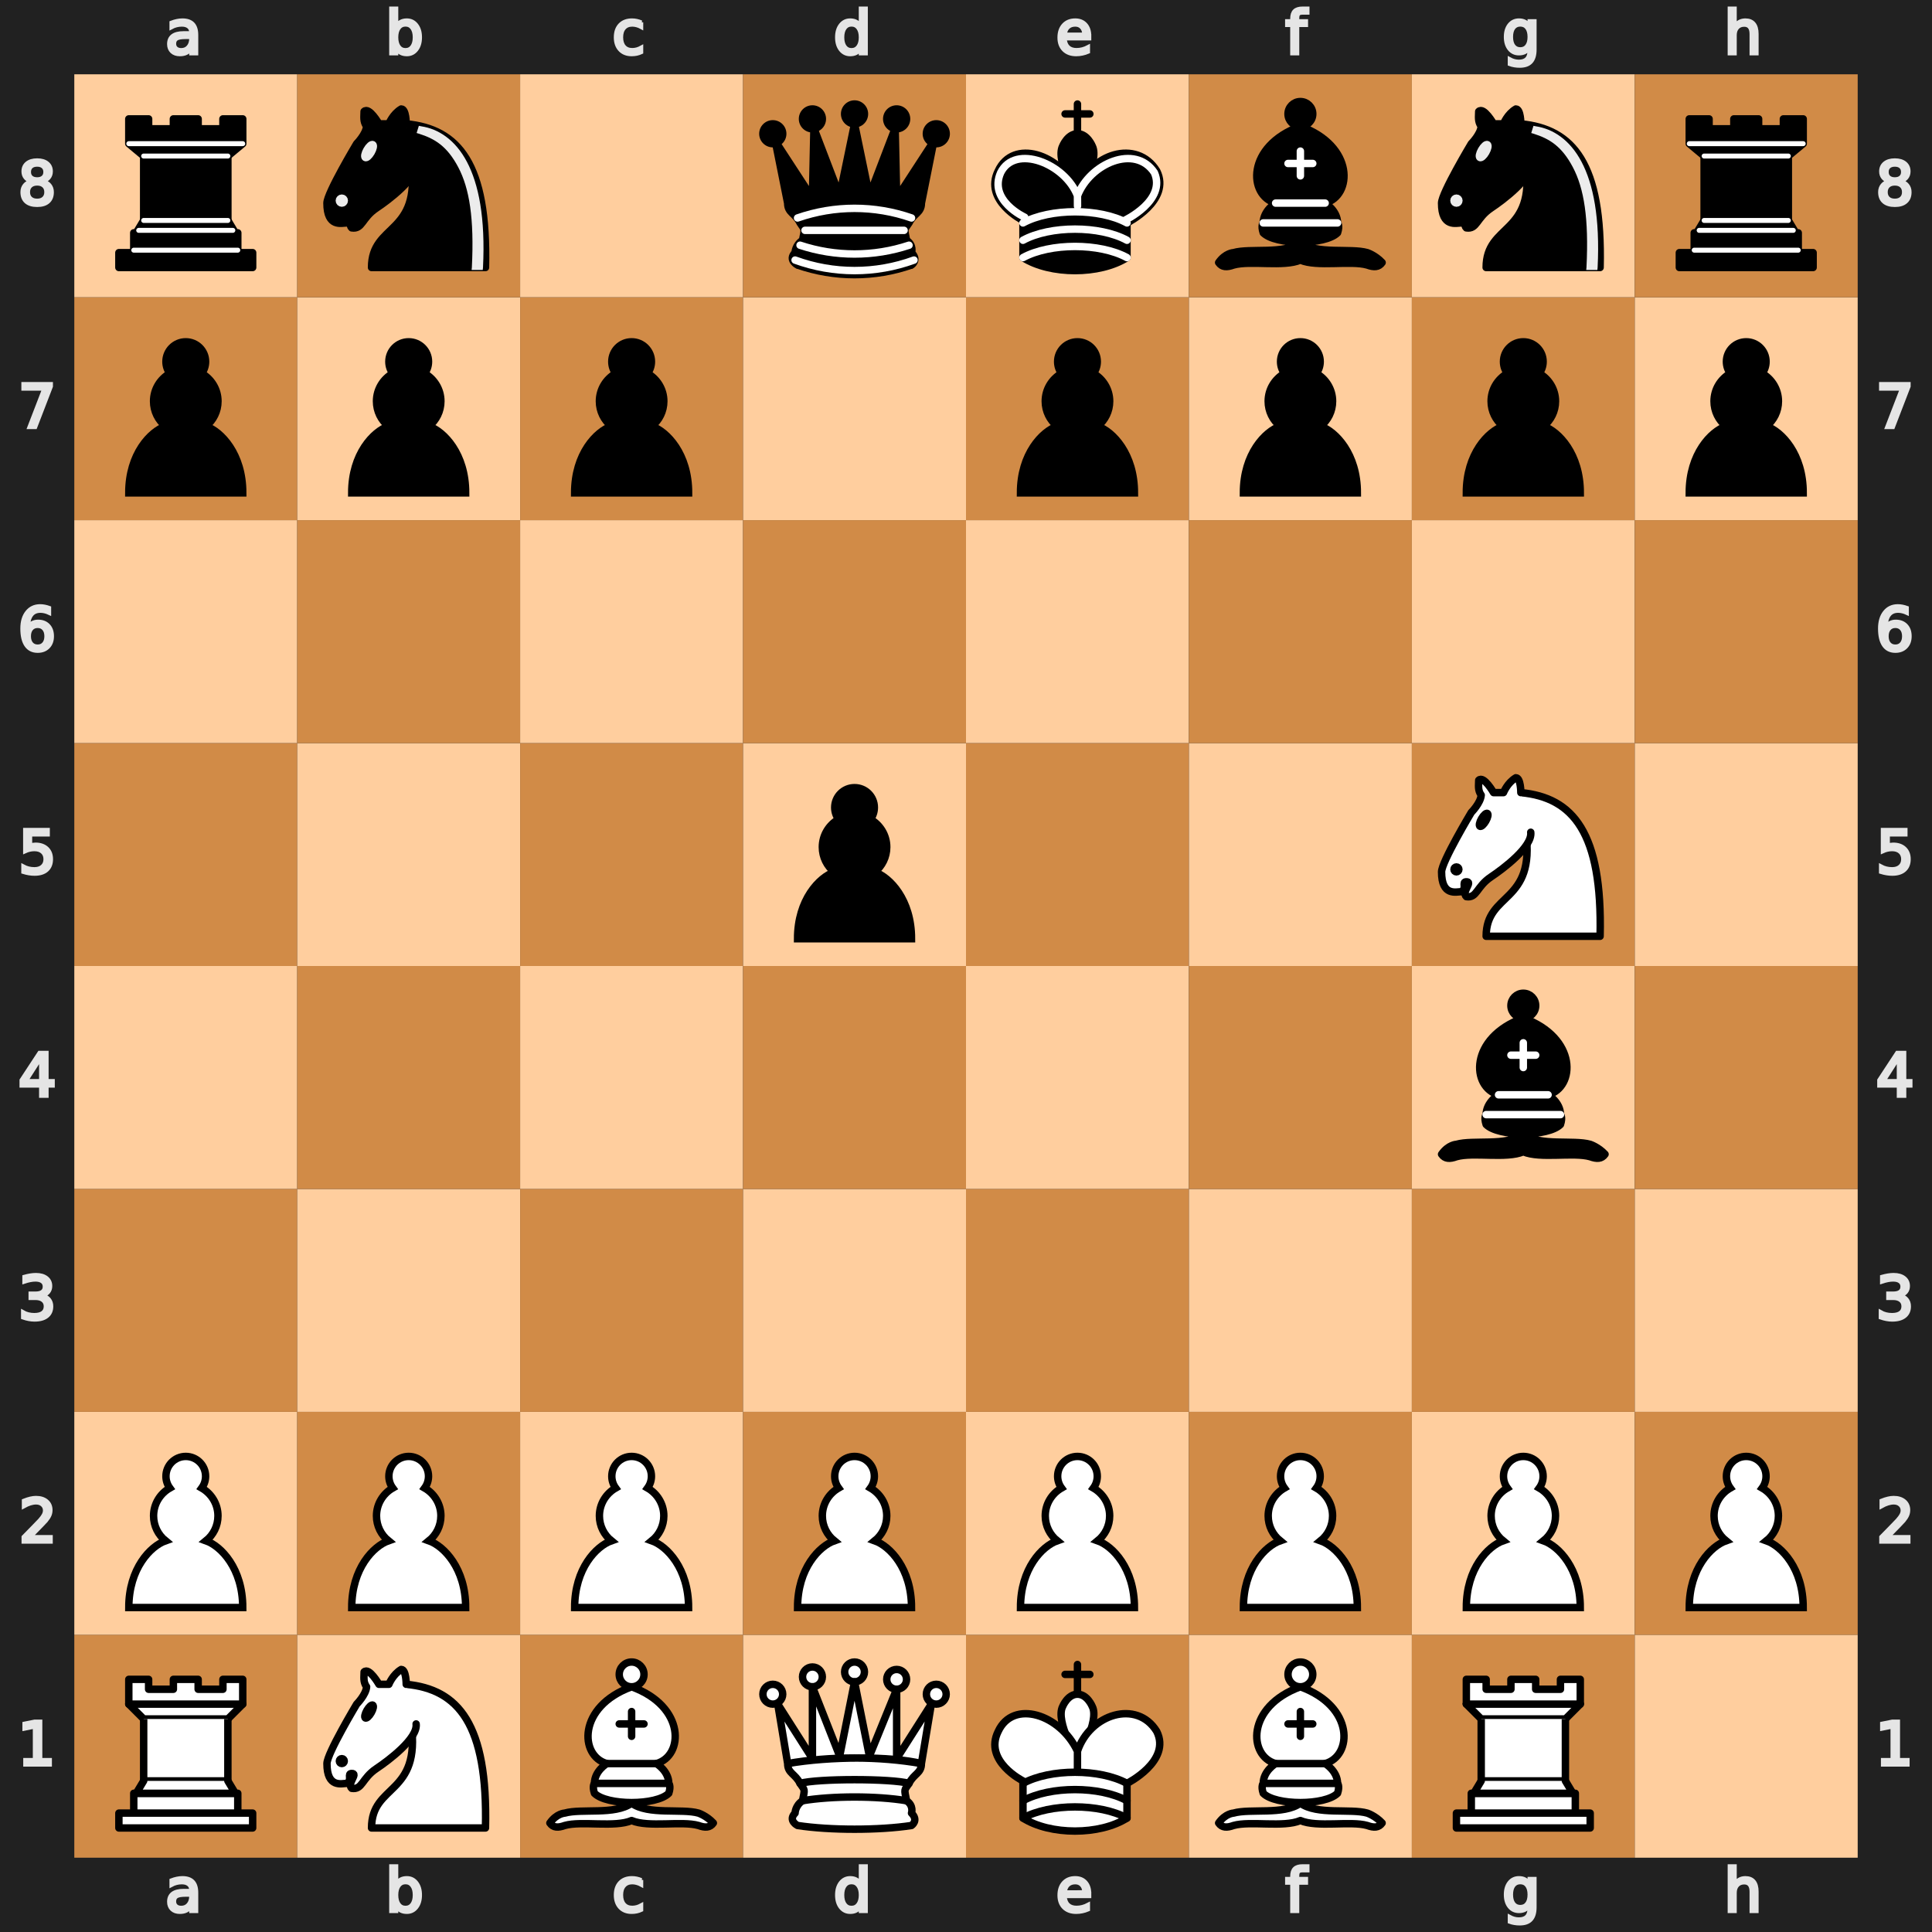
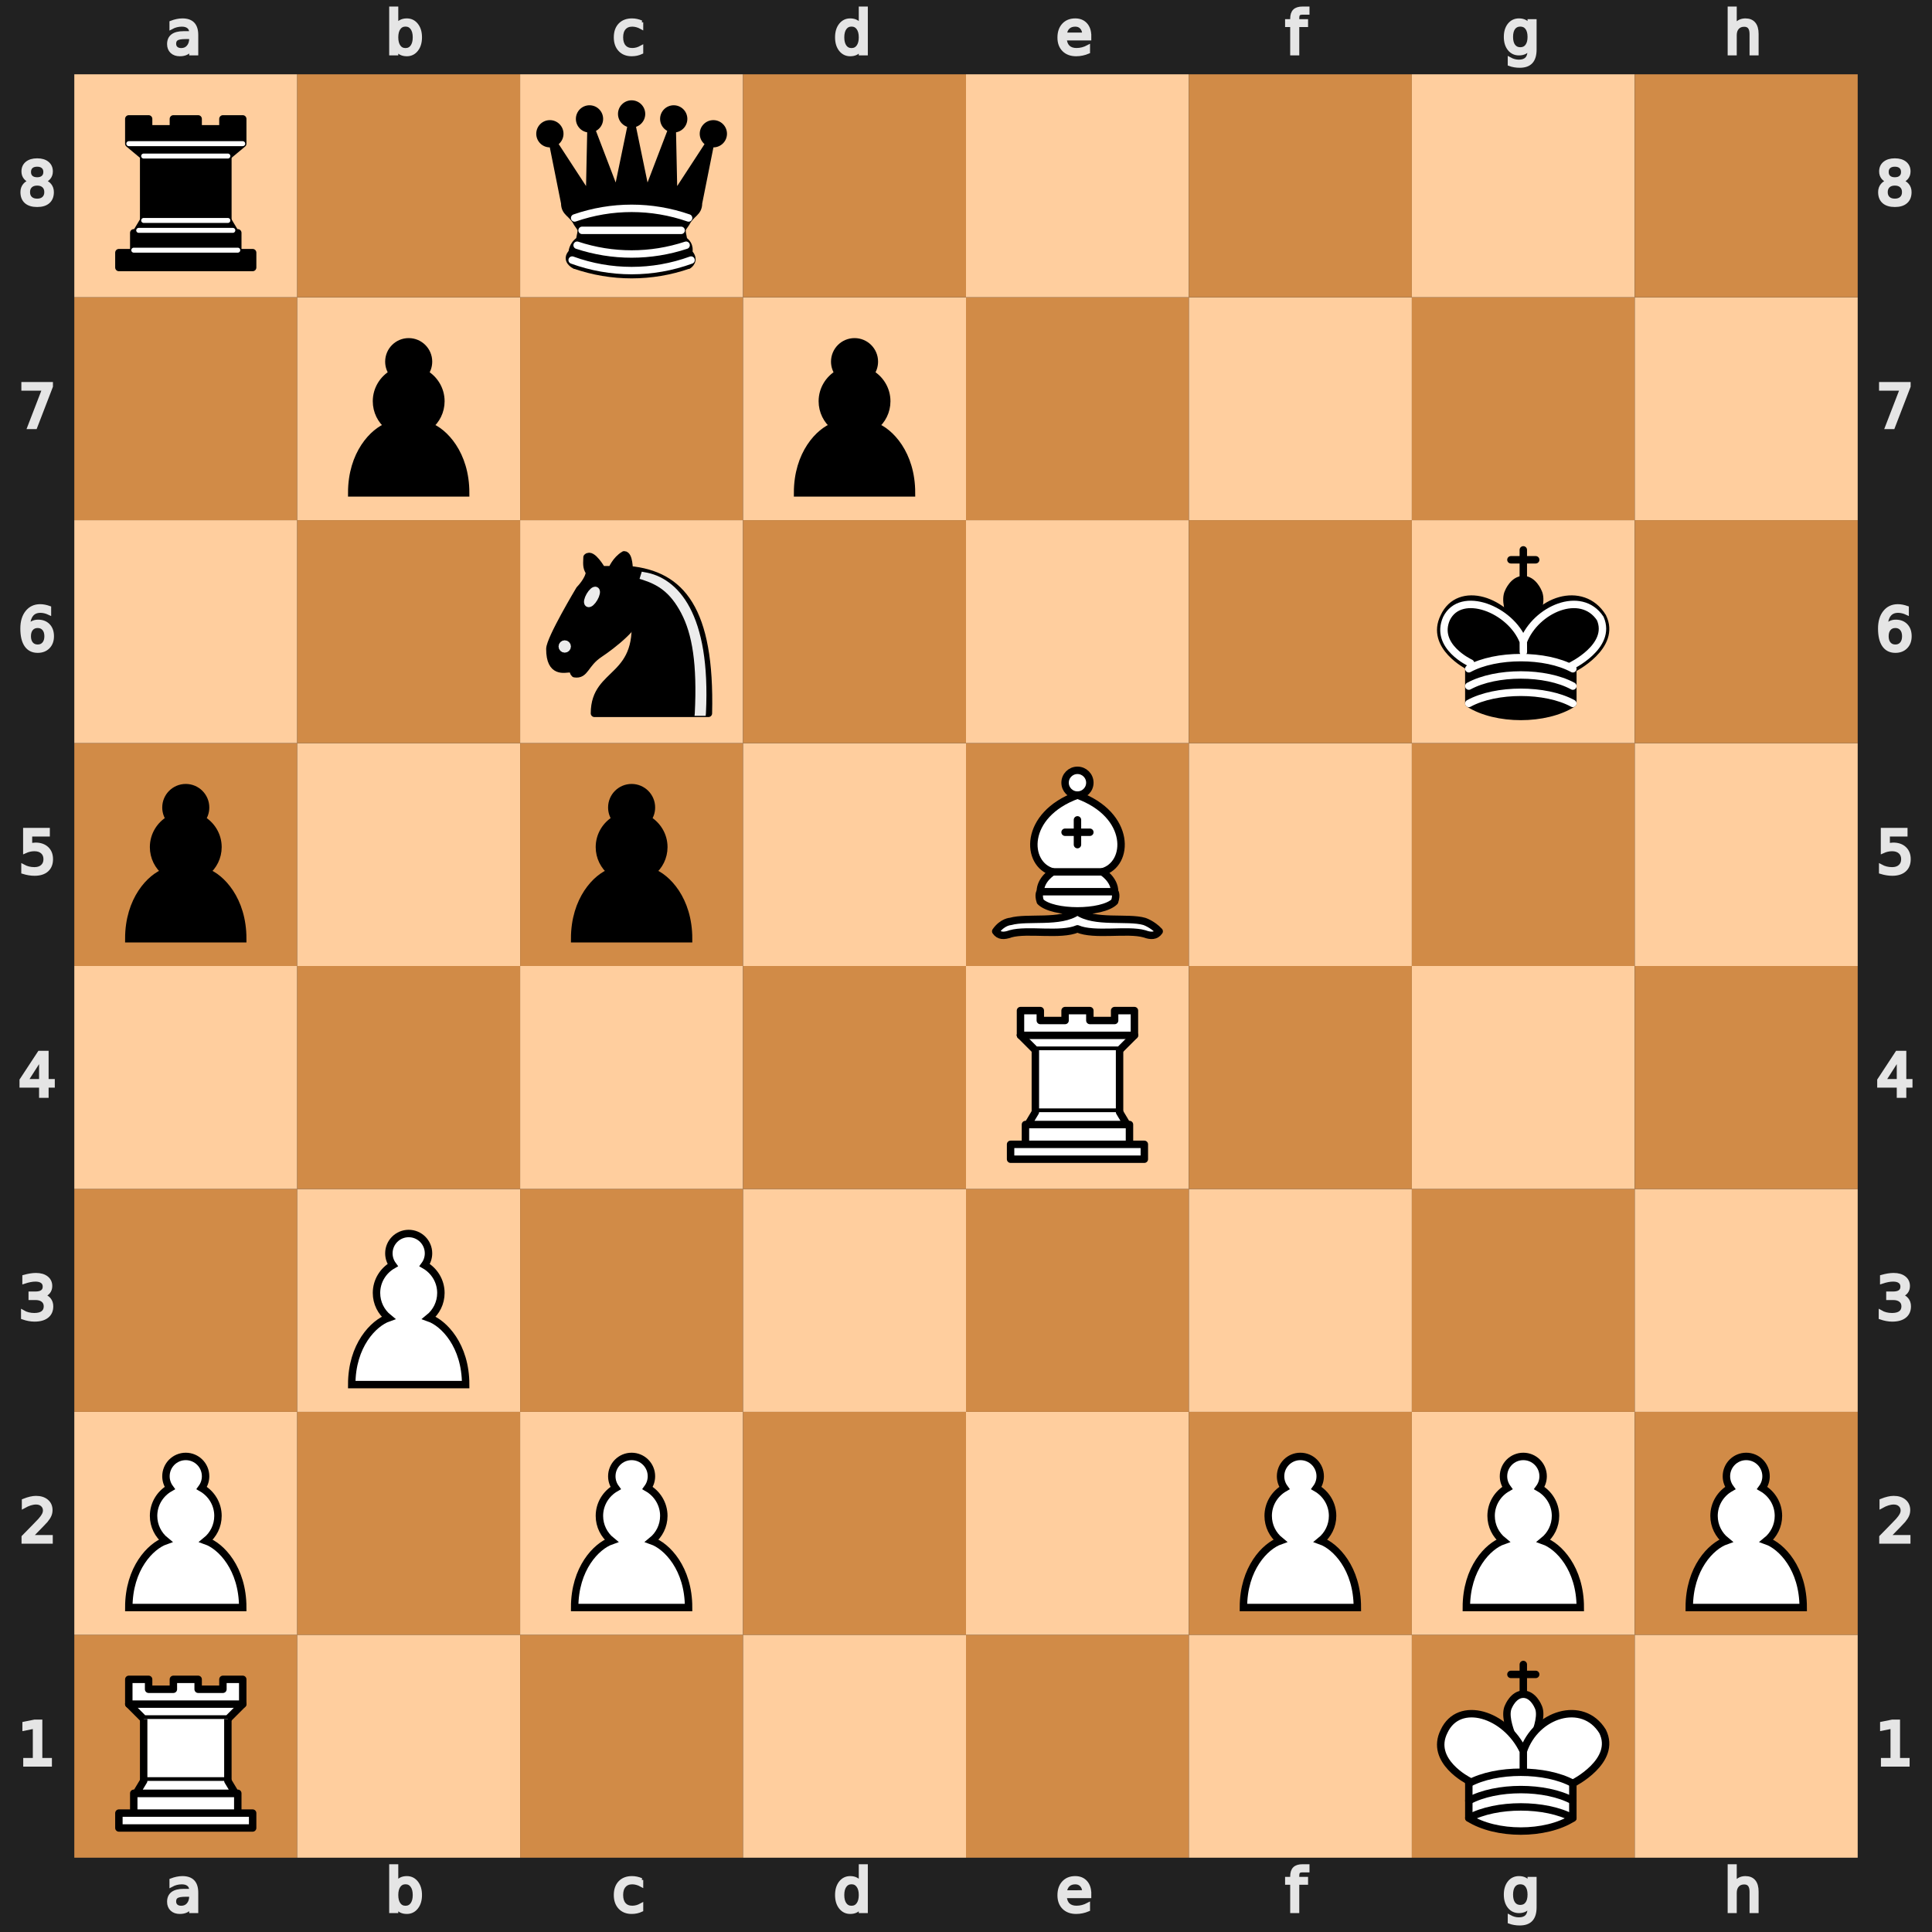
<svg xmlns="http://www.w3.org/2000/svg" xmlns:xlink="http://www.w3.org/1999/xlink" version="1.2" baseProfile="tiny" viewBox="0 0 390 390" width="600" height="600">
  <defs>
    <g id="white-pawn" class="white pawn">
      <path d="M22.5 9c-2.21 0-4 1.79-4 4 0 .89.29 1.71.78 2.38C17.33 16.5 16 18.59 16 21c0 2.03.94 3.84 2.41 5.03-3 1.06-7.41 5.55-7.41 13.47h23c0-7.92-4.41-12.41-7.41-13.47 1.47-1.19 2.41-3 2.41-5.03 0-2.41-1.33-4.5-3.28-5.62.49-.67.78-1.49.78-2.38 0-2.21-1.79-4-4-4z" fill="#fff" stroke="#000" stroke-width="1.5" stroke-linecap="round" />
-     </g>
-     <g id="white-knight" class="white knight" fill="none" fill-rule="evenodd" stroke="#000" stroke-width="1.5" stroke-linecap="round" stroke-linejoin="round">
-       <path d="M 22,10 C 32.5,11 38.5,18 38,39 L 15,39 C 15,30 25,32.5 23,18" style="fill:#ffffff; stroke:#000000;" />
-       <path d="M 24,18 C 24.38,20.91 18.45,25.37 16,27 C 13,29 13.18,31.34 11,31 C 9.958,30.06 12.41,27.96 11,28 C 10,28 11.19,29.23 10,30 C 9,30 5.997,31 6,26 C 6,24 12,14 12,14 C 12,14 13.89,12.1 14,10.5 C 13.27,9.506 13.5,8.5 13.5,7.5 C 14.5,6.5 16.5,10 16.5,10 L 18.5,10 C 18.5,10 19.28,8.008 21,7 C 22,7 22,10 22,10" style="fill:#ffffff; stroke:#000000;" />
-       <path d="M 9.5 25.5 A 0.5 0.5 0 1 1 8.5,25.5 A 0.5 0.5 0 1 1 9.5 25.5 z" style="fill:#000000; stroke:#000000;" />
-       <path d="M 15 15.5 A 0.5 1.5 0 1 1 14,15.5 A 0.5 1.5 0 1 1 15 15.5 z" transform="matrix(0.866,0.5,-0.5,0.866,9.693,-5.173)" style="fill:#000000; stroke:#000000;" />
    </g>
    <g id="white-bishop" class="white bishop" fill="none" fill-rule="evenodd" stroke="#000" stroke-width="1.5" stroke-linecap="round" stroke-linejoin="round">
      <g fill="#fff" stroke-linecap="butt">
        <path d="M9 36c3.39-.97 10.11.43 13.5-2 3.39 2.43 10.11 1.03 13.5 2 0 0 1.65.54 3 2-.68.97-1.65.99-3 .5-3.39-.97-10.11.46-13.5-1-3.39 1.46-10.11.03-13.5 1-1.354.49-2.323.47-3-.5 1.354-1.94 3-2 3-2zM15 32c2.5 2.5 12.5 2.5 15 0 .5-1.5 0-2 0-2 0-2.5-2.5-4-2.5-4 5.5-1.5 6-11.5-5-15.5-11 4-10.5 14-5 15.5 0 0-2.5 1.5-2.5 4 0 0-.5.5 0 2zM25 8a2.5 2.5 0 1 1-5 0 2.5 2.5 0 1 1 5 0z" />
      </g>
      <path d="M17.5 26h10M15 30h15m-7.5-14.5v5M20 18h5" stroke-linejoin="miter" />
    </g>
    <g id="white-rook" class="white rook" fill="#fff" fill-rule="evenodd" stroke="#000" stroke-width="1.5" stroke-linecap="round" stroke-linejoin="round">
      <path d="M9 39h27v-3H9v3zM12 36v-4h21v4H12zM11 14V9h4v2h5V9h5v2h5V9h4v5" stroke-linecap="butt" />
      <path d="M34 14l-3 3H14l-3-3" />
      <path d="M31 17v12.5H14V17" stroke-linecap="butt" stroke-linejoin="miter" />
      <path d="M31 29.5l1.5 2.5h-20l1.5-2.5" />
      <path d="M11 14h23" fill="none" stroke-linejoin="miter" />
    </g>
-     <g id="white-queen" class="white queen" fill="#fff" fill-rule="evenodd" stroke="#000" stroke-width="1.5" stroke-linecap="round" stroke-linejoin="round">
-       <path d="M8 12a2 2 0 1 1-4 0 2 2 0 1 1 4 0zM24.5 7.5a2 2 0 1 1-4 0 2 2 0 1 1 4 0zM41 12a2 2 0 1 1-4 0 2 2 0 1 1 4 0zM16 8.5a2 2 0 1 1-4 0 2 2 0 1 1 4 0zM33 9a2 2 0 1 1-4 0 2 2 0 1 1 4 0z" />
-       <path d="M9 26c8.5-1.5 21-1.5 27 0l2-12-7 11V11l-5.5 13.5-3-15-3 15-5.5-14V25L7 14l2 12zM9 26c0 2 1.5 2 2.5 4 1 1.5 1 1 .5 3.5-1.5 1-1.5 2.5-1.5 2.5-1.5 1.5.5 2.5.5 2.5 6.5 1 16.5 1 23 0 0 0 1.5-1 0-2.5 0 0 .5-1.5-1-2.5-.5-2.5-.5-2 .5-3.5 1-2 2.5-2 2.5-4-8.5-1.5-18.5-1.5-27 0z" stroke-linecap="butt" />
-       <path d="M11.5 30c3.5-1 18.5-1 22 0M12 33.5c6-1 15-1 21 0" fill="none" />
-     </g>
    <g id="white-king" class="white king" fill="none" fill-rule="evenodd" stroke="#000" stroke-width="1.5" stroke-linecap="round" stroke-linejoin="round">
      <path d="M22.5 11.63V6M20 8h5" stroke-linejoin="miter" />
      <path d="M22.5 25s4.5-7.5 3-10.5c0 0-1-2.5-3-2.5s-3 2.5-3 2.5c-1.5 3 3 10.5 3 10.5" fill="#fff" stroke-linecap="butt" stroke-linejoin="miter" />
      <path d="M11.5 37c5.5 3.5 15.5 3.5 21 0v-7s9-4.5 6-10.5c-4-6.5-13.5-3.5-16 4V27v-3.5c-3.5-7.5-13-10.5-16-4-3 6 5 10 5 10V37z" fill="#fff" />
      <path d="M11.5 30c5.5-3 15.5-3 21 0m-21 3.5c5.5-3 15.5-3 21 0m-21 3.5c5.5-3 15.5-3 21 0" />
    </g>
    <g id="black-pawn" class="black pawn">
      <path d="M22.5 9c-2.21 0-4 1.79-4 4 0 .89.29 1.71.78 2.38C17.33 16.5 16 18.59 16 21c0 2.03.94 3.84 2.41 5.03-3 1.06-7.41 5.55-7.41 13.47h23c0-7.92-4.41-12.41-7.41-13.47 1.47-1.19 2.41-3 2.41-5.03 0-2.41-1.33-4.5-3.28-5.62.49-.67.78-1.49.78-2.38 0-2.21-1.79-4-4-4z" fill="#000" stroke="#000" stroke-width="1.5" stroke-linecap="round" />
    </g>
    <g id="black-knight" class="black knight" fill="none" fill-rule="evenodd" stroke="#000" stroke-width="1.5" stroke-linecap="round" stroke-linejoin="round">
      <path d="M 22,10 C 32.5,11 38.5,18 38,39 L 15,39 C 15,30 25,32.5 23,18" style="fill:#000000; stroke:#000000;" />
      <path d="M 24,18 C 24.38,20.91 18.45,25.37 16,27 C 13,29 13.18,31.34 11,31 C 9.958,30.06 12.41,27.96 11,28 C 10,28 11.19,29.23 10,30 C 9,30 5.997,31 6,26 C 6,24 12,14 12,14 C 12,14 13.89,12.1 14,10.5 C 13.27,9.506 13.5,8.5 13.5,7.5 C 14.5,6.5 16.5,10 16.5,10 L 18.5,10 C 18.5,10 19.28,8.008 21,7 C 22,7 22,10 22,10" style="fill:#000000; stroke:#000000;" />
      <path d="M 9.5 25.5 A 0.5 0.5 0 1 1 8.5,25.5 A 0.5 0.5 0 1 1 9.5 25.5 z" style="fill:#ececec; stroke:#ececec;" />
      <path d="M 15 15.5 A 0.5 1.5 0 1 1 14,15.5 A 0.5 1.5 0 1 1 15 15.5 z" transform="matrix(0.866,0.5,-0.5,0.866,9.693,-5.173)" style="fill:#ececec; stroke:#ececec;" />
      <path d="M 24.55,10.4 L 24.1,11.85 L 24.6,12 C 27.75,13 30.25,14.49 32.5,18.75 C 34.75,23.01 35.75,29.06 35.25,39 L 35.2,39.5 L 37.45,39.5 L 37.5,39 C 38,28.94 36.62,22.15 34.25,17.66 C 31.88,13.17 28.46,11.02 25.06,10.5 L 24.55,10.4 z " style="fill:#ececec; stroke:none;" />
-     </g>
-     <g id="black-bishop" class="black bishop" fill="none" fill-rule="evenodd" stroke="#000" stroke-width="1.5" stroke-linecap="round" stroke-linejoin="round">
-       <path d="M9 36c3.39-.97 10.11.43 13.5-2 3.39 2.43 10.11 1.03 13.5 2 0 0 1.65.54 3 2-.68.97-1.65.99-3 .5-3.39-.97-10.11.46-13.5-1-3.39 1.46-10.11.03-13.5 1-1.354.49-2.323.47-3-.5 1.354-1.94 3-2 3-2zm6-4c2.5 2.5 12.5 2.5 15 0 .5-1.5 0-2 0-2 0-2.5-2.5-4-2.5-4 5.5-1.5 6-11.5-5-15.5-11 4-10.5 14-5 15.5 0 0-2.5 1.5-2.5 4 0 0-.5.5 0 2zM25 8a2.5 2.5 0 1 1-5 0 2.5 2.5 0 1 1 5 0z" fill="#000" stroke-linecap="butt" />
-       <path d="M17.5 26h10M15 30h15m-7.5-14.5v5M20 18h5" stroke="#fff" stroke-linejoin="miter" />
    </g>
    <g id="black-rook" class="black rook" fill="#000" fill-rule="evenodd" stroke="#000" stroke-width="1.5" stroke-linecap="round" stroke-linejoin="round">
      <path d="M9 39h27v-3H9v3zM12.5 32l1.5-2.5h17l1.5 2.5h-20zM12 36v-4h21v4H12z" stroke-linecap="butt" />
      <path d="M14 29.5v-13h17v13H14z" stroke-linecap="butt" stroke-linejoin="miter" />
      <path d="M14 16.5L11 14h23l-3 2.5H14zM11 14V9h4v2h5V9h5v2h5V9h4v5H11z" stroke-linecap="butt" />
      <path d="M12 35.5h21M13 31.5h19M14 29.5h17M14 16.5h17M11 14h23" fill="none" stroke="#fff" stroke-width="1" stroke-linejoin="miter" />
    </g>
    <g id="black-queen" class="black queen" fill="#000" fill-rule="evenodd" stroke="#000" stroke-width="1.5" stroke-linecap="round" stroke-linejoin="round">
      <g fill="#000" stroke="none">
        <circle cx="6" cy="12" r="2.75" />
        <circle cx="14" cy="9" r="2.75" />
        <circle cx="22.5" cy="8" r="2.75" />
        <circle cx="31" cy="9" r="2.75" />
        <circle cx="39" cy="12" r="2.75" />
      </g>
      <path d="M9 26c8.5-1.5 21-1.5 27 0l2.5-12.5L31 25l-.3-14.1-5.2 13.6-3-14.5-3 14.5-5.2-13.6L14 25 6.5 13.5 9 26zM9 26c0 2 1.5 2 2.5 4 1 1.5 1 1 .5 3.5-1.5 1-1.5 2.5-1.5 2.5-1.5 1.5.5 2.5.5 2.5 6.5 1 16.5 1 23 0 0 0 1.5-1 0-2.5 0 0 .5-1.5-1-2.5-.5-2.5-.5-2 .5-3.5 1-2 2.5-2 2.5-4-8.5-1.5-18.5-1.5-27 0z" stroke-linecap="butt" />
      <path d="M11 38.5a35 35 1 0 0 23 0" fill="none" stroke-linecap="butt" />
      <path d="M11 29a35 35 1 0 1 23 0M12.5 31.5h20M11.5 34.5a35 35 1 0 0 22 0M10.5 37.5a35 35 1 0 0 24 0" fill="none" stroke="#fff" />
    </g>
    <g id="black-king" class="black king" fill="none" fill-rule="evenodd" stroke="#000" stroke-width="1.5" stroke-linecap="round" stroke-linejoin="round">
      <path d="M22.5 11.63V6" stroke-linejoin="miter" />
      <path d="M22.5 25s4.5-7.5 3-10.5c0 0-1-2.5-3-2.5s-3 2.5-3 2.5c-1.5 3 3 10.5 3 10.5" fill="#000" stroke-linecap="butt" stroke-linejoin="miter" />
      <path d="M11.5 37c5.5 3.5 15.5 3.5 21 0v-7s9-4.5 6-10.5c-4-6.5-13.5-3.5-16 4V27v-3.5c-3.5-7.5-13-10.5-16-4-3 6 5 10 5 10V37z" fill="#000" />
      <path d="M20 8h5" stroke-linejoin="miter" />
      <path d="M32 29.5s8.5-4 6.03-9.65C34.15 14 25 18 22.5 24.5l.01 2.1-.01-2.1C20 18 9.906 14 6.997 19.85c-2.497 5.65 4.853 9 4.853 9M11.5 30c5.5-3 15.5-3 21 0m-21 3.5c5.5-3 15.5-3 21 0m-21 3.5c5.5-3 15.5-3 21 0" stroke="#fff" />
    </g>
  </defs>
  <rect x="0" y="0" width="390" height="390" fill="#212121" />
  <g transform="translate(20, 0) scale(0.75, 0.75)" fill="#e5e5e5" stroke="#e5e5e5">
    <path d="M23.328 10.016q-1.742 0-2.414.398-.672.398-.672 1.36 0 .765.5 1.218.508.445 1.375.445 1.196 0 1.914-.843.727-.852.727-2.258v-.32zm2.867-.594v4.992h-1.437v-1.328q-.492.797-1.227 1.18-.734.375-1.797.375-1.343 0-2.14-.75-.79-.758-.79-2.024 0-1.476.985-2.226.992-.75 2.953-.75h2.016V8.75q0-.992-.656-1.531-.649-.547-1.829-.547-.75 0-1.46.18-.711.18-1.368.539V6.062q.79-.304 1.532-.453.742-.156 1.445-.156 1.898 0 2.836.984.937.985.937 2.985z" />
  </g>
  <g transform="translate(20, 375) scale(0.75, 0.75)" fill="#e5e5e5" stroke="#e5e5e5">
    <path d="M23.328 10.016q-1.742 0-2.414.398-.672.398-.672 1.36 0 .765.5 1.218.508.445 1.375.445 1.196 0 1.914-.843.727-.852.727-2.258v-.32zm2.867-.594v4.992h-1.437v-1.328q-.492.797-1.227 1.18-.734.375-1.797.375-1.343 0-2.14-.75-.79-.758-.79-2.024 0-1.476.985-2.226.992-.75 2.953-.75h2.016V8.75q0-.992-.656-1.531-.649-.547-1.829-.547-.75 0-1.46.18-.711.18-1.368.539V6.062q.79-.304 1.532-.453.742-.156 1.445-.156 1.898 0 2.836.984.937.985.937 2.985z" />
  </g>
  <g transform="translate(65, 0) scale(0.75, 0.75)" fill="#e5e5e5" stroke="#e5e5e5">
    <path d="M24.922 10.047q0-1.586-.656-2.485-.649-.906-1.79-.906-1.14 0-1.796.906-.649.899-.649 2.485 0 1.586.649 2.492.656.898 1.797.898 1.14 0 1.789-.898.656-.906.656-2.492zm-4.89-3.055q.452-.781 1.14-1.156.695-.383 1.656-.383 1.594 0 2.586 1.266 1 1.265 1 3.328 0 2.062-1 3.328-.992 1.266-2.586 1.266-.96 0-1.656-.375-.688-.383-1.14-1.164v1.312h-1.446V2.258h1.445z" />
  </g>
  <g transform="translate(65, 375) scale(0.75, 0.75)" fill="#e5e5e5" stroke="#e5e5e5">
    <path d="M24.922 10.047q0-1.586-.656-2.485-.649-.906-1.79-.906-1.14 0-1.796.906-.649.899-.649 2.485 0 1.586.649 2.492.656.898 1.797.898 1.14 0 1.789-.898.656-.906.656-2.492zm-4.89-3.055q.452-.781 1.14-1.156.695-.383 1.656-.383 1.594 0 2.586 1.266 1 1.265 1 3.328 0 2.062-1 3.328-.992 1.266-2.586 1.266-.96 0-1.656-.375-.688-.383-1.14-1.164v1.312h-1.446V2.258h1.445z" />
  </g>
  <g transform="translate(110, 0) scale(0.75, 0.75)" fill="#e5e5e5" stroke="#e5e5e5">
    <path d="M25.96 6v1.344q-.608-.336-1.226-.5-.609-.172-1.234-.172-1.398 0-2.172.89-.773.883-.773 2.485 0 1.601.773 2.492.774.883 2.172.883.625 0 1.234-.164.618-.172 1.227-.508v1.328q-.602.281-1.25.422-.64.14-1.367.14-1.977 0-3.14-1.242-1.165-1.242-1.165-3.351 0-2.14 1.172-3.367 1.18-1.227 3.227-1.227.664 0 1.296.14.633.134 1.227.407z" />
  </g>
  <g transform="translate(110, 375) scale(0.75, 0.75)" fill="#e5e5e5" stroke="#e5e5e5">
    <path d="M25.96 6v1.344q-.608-.336-1.226-.5-.609-.172-1.234-.172-1.398 0-2.172.89-.773.883-.773 2.485 0 1.601.773 2.492.774.883 2.172.883.625 0 1.234-.164.618-.172 1.227-.508v1.328q-.602.281-1.25.422-.64.14-1.367.14-1.977 0-3.14-1.242-1.165-1.242-1.165-3.351 0-2.14 1.172-3.367 1.18-1.227 3.227-1.227.664 0 1.296.14.633.134 1.227.407z" />
  </g>
  <g transform="translate(155, 0) scale(0.75, 0.75)" fill="#e5e5e5" stroke="#e5e5e5">
    <path d="M24.973 6.992V2.258h1.437v12.156h-1.437v-1.312q-.453.78-1.149 1.164-.687.375-1.656.375-1.586 0-2.586-1.266-.992-1.266-.992-3.328 0-2.063.992-3.328 1-1.266 2.586-1.266.969 0 1.656.383.696.375 1.149 1.156zm-4.899 3.055q0 1.586.649 2.492.656.898 1.797.898 1.14 0 1.796-.898.657-.906.657-2.492 0-1.586-.657-2.485-.656-.906-1.796-.906-1.141 0-1.797.906-.649.899-.649 2.485z" />
  </g>
  <g transform="translate(155, 375) scale(0.75, 0.75)" fill="#e5e5e5" stroke="#e5e5e5">
    <path d="M24.973 6.992V2.258h1.437v12.156h-1.437v-1.312q-.453.78-1.149 1.164-.687.375-1.656.375-1.586 0-2.586-1.266-.992-1.266-.992-3.328 0-2.063.992-3.328 1-1.266 2.586-1.266.969 0 1.656.383.696.375 1.149 1.156zm-4.899 3.055q0 1.586.649 2.492.656.898 1.797.898 1.14 0 1.796-.898.657-.906.657-2.492 0-1.586-.657-2.485-.656-.906-1.796-.906-1.141 0-1.797.906-.649.899-.649 2.485z" />
  </g>
  <g transform="translate(200, 0) scale(0.75, 0.75)" fill="#e5e5e5" stroke="#e5e5e5">
    <path d="M26.555 9.68v.703h-6.61q.094 1.484.89 2.265.806.774 2.235.774.828 0 1.602-.203.781-.203 1.547-.61v1.36q-.774.328-1.586.5-.813.172-1.649.172-2.093 0-3.32-1.22-1.219-1.218-1.219-3.296 0-2.148 1.157-3.406 1.164-1.266 3.132-1.266 1.766 0 2.79 1.14 1.03 1.134 1.03 3.087zm-1.438-.422q-.015-1.18-.664-1.883-.64-.703-1.703-.703-1.203 0-1.93.68-.718.68-.828 1.914z" />
  </g>
  <g transform="translate(200, 375) scale(0.75, 0.75)" fill="#e5e5e5" stroke="#e5e5e5">
    <path d="M26.555 9.68v.703h-6.61q.094 1.484.89 2.265.806.774 2.235.774.828 0 1.602-.203.781-.203 1.547-.61v1.36q-.774.328-1.586.5-.813.172-1.649.172-2.093 0-3.32-1.22-1.219-1.218-1.219-3.296 0-2.148 1.157-3.406 1.164-1.266 3.132-1.266 1.766 0 2.79 1.14 1.03 1.134 1.03 3.087zm-1.438-.422q-.015-1.18-.664-1.883-.64-.703-1.703-.703-1.203 0-1.93.68-.718.68-.828 1.914z" />
  </g>
  <g transform="translate(245, 0) scale(0.75, 0.75)" fill="#e5e5e5" stroke="#e5e5e5">
    <path d="M25.285 2.258v1.195H23.91q-.773 0-1.078.313-.297.312-.297 1.125v.773h2.367v1.117h-2.367v7.633H21.09V6.781h-1.375V5.664h1.375v-.61q0-1.46.68-2.124.68-.672 2.156-.672z" />
  </g>
  <g transform="translate(245, 375) scale(0.75, 0.75)" fill="#e5e5e5" stroke="#e5e5e5">
    <path d="M25.285 2.258v1.195H23.91q-.773 0-1.078.313-.297.312-.297 1.125v.773h2.367v1.117h-2.367v7.633H21.09V6.781h-1.375V5.664h1.375v-.61q0-1.46.68-2.124.68-.672 2.156-.672z" />
  </g>
  <g transform="translate(290, 0) scale(0.75, 0.75)" fill="#e5e5e5" stroke="#e5e5e5">
    <path d="M24.973 9.937q0-1.562-.649-2.421-.64-.86-1.804-.86-1.157 0-1.805.86-.64.859-.64 2.421 0 1.555.64 2.415.648.859 1.805.859 1.164 0 1.804-.86.649-.859.649-2.414zm1.437 3.391q0 2.234-.992 3.32-.992 1.094-3.04 1.094-.757 0-1.429-.117-.672-.11-1.304-.344v-1.398q.632.344 1.25.508.617.164 1.257.164 1.414 0 2.118-.743.703-.734.703-2.226v-.711q-.446.773-1.141 1.156-.695.383-1.664.383-1.61 0-2.594-1.227-.984-1.226-.984-3.25 0-2.03.984-3.257.985-1.227 2.594-1.227.969 0 1.664.383t1.14 1.156V5.664h1.438z" />
  </g>
  <g transform="translate(290, 375) scale(0.75, 0.75)" fill="#e5e5e5" stroke="#e5e5e5">
    <path d="M24.973 9.937q0-1.562-.649-2.421-.64-.86-1.804-.86-1.157 0-1.805.86-.64.859-.64 2.421 0 1.555.64 2.415.648.859 1.805.859 1.164 0 1.804-.86.649-.859.649-2.414zm1.437 3.391q0 2.234-.992 3.32-.992 1.094-3.04 1.094-.757 0-1.429-.117-.672-.11-1.304-.344v-1.398q.632.344 1.25.508.617.164 1.257.164 1.414 0 2.118-.743.703-.734.703-2.226v-.711q-.446.773-1.141 1.156-.695.383-1.664.383-1.61 0-2.594-1.227-.984-1.226-.984-3.25 0-2.03.984-3.257.985-1.227 2.594-1.227.969 0 1.664.383t1.14 1.156V5.664h1.438z" />
  </g>
  <g transform="translate(335, 0) scale(0.75, 0.75)" fill="#e5e5e5" stroke="#e5e5e5">
    <path d="M26.164 9.133v5.281h-1.437V9.18q0-1.243-.485-1.86-.484-.617-1.453-.617-1.164 0-1.836.742-.672.742-.672 2.024v4.945h-1.445V2.258h1.445v4.765q.516-.789 1.211-1.18.703-.39 1.617-.39 1.508 0 2.282.938.773.93.773 2.742z" />
  </g>
  <g transform="translate(335, 375) scale(0.75, 0.75)" fill="#e5e5e5" stroke="#e5e5e5">
    <path d="M26.164 9.133v5.281h-1.437V9.18q0-1.243-.485-1.86-.484-.617-1.453-.617-1.164 0-1.836.742-.672.742-.672 2.024v4.945h-1.445V2.258h1.445v4.765q.516-.789 1.211-1.18.703-.39 1.617-.39 1.508 0 2.282.938.773.93.773 2.742z" />
  </g>
  <g transform="translate(0, 335) scale(0.75, 0.75)" fill="#e5e5e5" stroke="#e5e5e5">
    <path d="M6.754 26.996h2.578v-8.898l-2.805.562v-1.437l2.79-.563h1.578v10.336h2.578v1.328h-6.72z" />
  </g>
  <g transform="translate(375, 335) scale(0.75, 0.75)" fill="#e5e5e5" stroke="#e5e5e5">
    <path d="M6.754 26.996h2.578v-8.898l-2.805.562v-1.437l2.79-.563h1.578v10.336h2.578v1.328h-6.72z" />
  </g>
  <g transform="translate(0, 290) scale(0.75, 0.75)" fill="#e5e5e5" stroke="#e5e5e5">
    <path d="M8.195 26.996h5.508v1.328H6.297v-1.328q.898-.93 2.445-2.492 1.555-1.57 1.953-2.024.758-.851 1.055-1.437.305-.594.305-1.164 0-.93-.657-1.516-.648-.586-1.695-.586-.742 0-1.57.258-.82.258-1.758.781v-1.593q.953-.383 1.781-.578.828-.196 1.516-.196 1.812 0 2.89.906 1.079.907 1.079 2.422 0 .72-.274 1.368-.265.64-.976 1.515-.196.227-1.243 1.313-1.046 1.078-2.953 3.023z" />
  </g>
  <g transform="translate(375, 290) scale(0.75, 0.75)" fill="#e5e5e5" stroke="#e5e5e5">
    <path d="M8.195 26.996h5.508v1.328H6.297v-1.328q.898-.93 2.445-2.492 1.555-1.57 1.953-2.024.758-.851 1.055-1.437.305-.594.305-1.164 0-.93-.657-1.516-.648-.586-1.695-.586-.742 0-1.57.258-.82.258-1.758.781v-1.593q.953-.383 1.781-.578.828-.196 1.516-.196 1.812 0 2.89.906 1.079.907 1.079 2.422 0 .72-.274 1.368-.265.64-.976 1.515-.196.227-1.243 1.313-1.046 1.078-2.953 3.023z" />
  </g>
  <g transform="translate(0, 245) scale(0.75, 0.75)" fill="#e5e5e5" stroke="#e5e5e5">
    <path d="M11.434 22.035q1.132.242 1.765 1.008.64.766.64 1.89 0 1.727-1.187 2.672-1.187.946-3.375.946-.734 0-1.515-.149-.774-.14-1.602-.43V26.45q.656.383 1.438.578.78.196 1.632.196 1.485 0 2.258-.586.782-.586.782-1.703 0-1.032-.727-1.61-.719-.586-2.008-.586h-1.36v-1.297h1.423q1.164 0 1.78-.46.618-.47.618-1.344 0-.899-.64-1.375-.633-.485-1.82-.485-.65 0-1.391.141-.743.14-1.633.437V16.95q.898-.25 1.68-.375.788-.125 1.484-.125 1.797 0 2.844.82 1.046.813 1.046 2.204 0 .968-.554 1.64-.555.664-1.578.922z" />
  </g>
  <g transform="translate(375, 245) scale(0.75, 0.75)" fill="#e5e5e5" stroke="#e5e5e5">
    <path d="M11.434 22.035q1.132.242 1.765 1.008.64.766.64 1.89 0 1.727-1.187 2.672-1.187.946-3.375.946-.734 0-1.515-.149-.774-.14-1.602-.43V26.45q.656.383 1.438.578.78.196 1.632.196 1.485 0 2.258-.586.782-.586.782-1.703 0-1.032-.727-1.61-.719-.586-2.008-.586h-1.36v-1.297h1.423q1.164 0 1.78-.46.618-.47.618-1.344 0-.899-.64-1.375-.633-.485-1.82-.485-.65 0-1.391.141-.743.14-1.633.437V16.95q.898-.25 1.68-.375.788-.125 1.484-.125 1.797 0 2.844.82 1.046.813 1.046 2.204 0 .968-.554 1.64-.555.664-1.578.922z" />
  </g>
  <g transform="translate(0, 200) scale(0.75, 0.75)" fill="#e5e5e5" stroke="#e5e5e5">
    <path d="M11.016 18.035L7.03 24.262h3.985zm-.414-1.375h1.984v7.602h1.664v1.312h-1.664v2.75h-1.57v-2.75H5.75v-1.523z" />
  </g>
  <g transform="translate(375, 200) scale(0.75, 0.75)" fill="#e5e5e5" stroke="#e5e5e5">
    <path d="M11.016 18.035L7.03 24.262h3.985zm-.414-1.375h1.984v7.602h1.664v1.312h-1.664v2.75h-1.57v-2.75H5.75v-1.523z" />
  </g>
  <g transform="translate(0, 155) scale(0.75, 0.75)" fill="#e5e5e5" stroke="#e5e5e5">
    <path d="M6.719 16.66h6.195v1.328h-4.75v2.86q.344-.118.688-.172.343-.063.687-.063 1.953 0 3.094 1.07 1.14 1.07 1.14 2.899 0 1.883-1.171 2.93-1.172 1.039-3.305 1.039-.735 0-1.5-.125-.758-.125-1.57-.375v-1.586q.703.383 1.453.57.75.188 1.586.188 1.351 0 2.14-.711.79-.711.79-1.93 0-1.219-.79-1.93-.789-.71-2.14-.71-.633 0-1.266.14-.625.14-1.281.438z" />
  </g>
  <g transform="translate(375, 155) scale(0.75, 0.75)" fill="#e5e5e5" stroke="#e5e5e5">
    <path d="M6.719 16.66h6.195v1.328h-4.75v2.86q.344-.118.688-.172.343-.063.687-.063 1.953 0 3.094 1.07 1.14 1.07 1.14 2.899 0 1.883-1.171 2.93-1.172 1.039-3.305 1.039-.735 0-1.5-.125-.758-.125-1.57-.375v-1.586q.703.383 1.453.57.75.188 1.586.188 1.351 0 2.14-.711.79-.711.79-1.93 0-1.219-.79-1.93-.789-.71-2.14-.71-.633 0-1.266.14-.625.14-1.281.438z" />
  </g>
  <g transform="translate(0, 110) scale(0.75, 0.75)" fill="#e5e5e5" stroke="#e5e5e5">
    <path d="M10.137 21.863q-1.063 0-1.688.727-.617.726-.617 1.992 0 1.258.617 1.992.625.727 1.688.727 1.062 0 1.68-.727.624-.734.624-1.992 0-1.266-.625-1.992-.617-.727-1.68-.727zm3.133-4.945v1.437q-.594-.28-1.204-.43-.601-.148-1.195-.148-1.562 0-2.39 1.055-.82 1.055-.938 3.188.46-.68 1.156-1.04.696-.367 1.531-.367 1.758 0 2.774 1.07 1.023 1.063 1.023 2.899 0 1.797-1.062 2.883-1.063 1.086-2.828 1.086-2.024 0-3.094-1.547-1.07-1.555-1.07-4.5 0-2.766 1.312-4.406 1.313-1.649 3.524-1.649.593 0 1.195.117.61.118 1.266.352z" />
  </g>
  <g transform="translate(375, 110) scale(0.75, 0.75)" fill="#e5e5e5" stroke="#e5e5e5">
    <path d="M10.137 21.863q-1.063 0-1.688.727-.617.726-.617 1.992 0 1.258.617 1.992.625.727 1.688.727 1.062 0 1.68-.727.624-.734.624-1.992 0-1.266-.625-1.992-.617-.727-1.68-.727zm3.133-4.945v1.437q-.594-.28-1.204-.43-.601-.148-1.195-.148-1.562 0-2.39 1.055-.82 1.055-.938 3.188.46-.68 1.156-1.04.696-.367 1.531-.367 1.758 0 2.774 1.07 1.023 1.063 1.023 2.899 0 1.797-1.062 2.883-1.063 1.086-2.828 1.086-2.024 0-3.094-1.547-1.07-1.555-1.07-4.5 0-2.766 1.312-4.406 1.313-1.649 3.524-1.649.593 0 1.195.117.61.118 1.266.352z" />
  </g>
  <g transform="translate(0, 65) scale(0.75, 0.75)" fill="#e5e5e5" stroke="#e5e5e5">
    <path d="M6.25 16.66h7.5v.672L9.516 28.324H7.867l3.985-10.336H6.25z" />
  </g>
  <g transform="translate(375, 65) scale(0.75, 0.75)" fill="#e5e5e5" stroke="#e5e5e5">
    <path d="M6.25 16.66h7.5v.672L9.516 28.324H7.867l3.985-10.336H6.25z" />
  </g>
  <g transform="translate(0, 20) scale(0.75, 0.75)" fill="#e5e5e5" stroke="#e5e5e5">
    <path d="M10 22.785q-1.125 0-1.773.602-.641.601-.641 1.656t.64 1.656q.649.602 1.774.602t1.773-.602q.649-.61.649-1.656 0-1.055-.649-1.656-.64-.602-1.773-.602zm-1.578-.672q-1.016-.25-1.586-.945-.563-.695-.563-1.695 0-1.399.993-2.211 1-.813 2.734-.813 1.742 0 2.734.813.993.812.993 2.21 0 1-.57 1.696-.563.695-1.571.945 1.14.266 1.773 1.04.641.773.641 1.89 0 1.695-1.04 2.602-1.03.906-2.96.906t-2.969-.906Q6 26.738 6 25.043q0-1.117.64-1.89.641-.774 1.782-1.04zm-.578-2.492q0 .906.562 1.414.57.508 1.594.508 1.016 0 1.586-.508.578-.508.578-1.414 0-.906-.578-1.414-.57-.508-1.586-.508-1.023 0-1.594.508-.562.508-.562 1.414z" />
  </g>
  <g transform="translate(375, 20) scale(0.75, 0.75)" fill="#e5e5e5" stroke="#e5e5e5">
    <path d="M10 22.785q-1.125 0-1.773.602-.641.601-.641 1.656t.64 1.656q.649.602 1.774.602t1.773-.602q.649-.61.649-1.656 0-1.055-.649-1.656-.64-.602-1.773-.602zm-1.578-.672q-1.016-.25-1.586-.945-.563-.695-.563-1.695 0-1.399.993-2.211 1-.813 2.734-.813 1.742 0 2.734.813.993.812.993 2.21 0 1-.57 1.696-.563.695-1.571.945 1.14.266 1.773 1.04.641.773.641 1.89 0 1.695-1.04 2.602-1.03.906-2.96.906t-2.969-.906Q6 26.738 6 25.043q0-1.117.64-1.89.641-.774 1.782-1.04zm-.578-2.492q0 .906.562 1.414.57.508 1.594.508 1.016 0 1.586-.508.578-.508.578-1.414 0-.906-.578-1.414-.57-.508-1.586-.508-1.023 0-1.594.508-.562.508-.562 1.414z" />
  </g>
  <rect x="15" y="330" width="45" height="45" class="square dark a1" stroke="none" fill="#d18b47" />
  <rect x="60" y="330" width="45" height="45" class="square light b1" stroke="none" fill="#ffce9e" />
  <rect x="105" y="330" width="45" height="45" class="square dark c1" stroke="none" fill="#d18b47" />
  <rect x="150" y="330" width="45" height="45" class="square light d1" stroke="none" fill="#ffce9e" />
  <rect x="195" y="330" width="45" height="45" class="square dark e1" stroke="none" fill="#d18b47" />
  <rect x="240" y="330" width="45" height="45" class="square light f1" stroke="none" fill="#ffce9e" />
  <rect x="285" y="330" width="45" height="45" class="square dark g1" stroke="none" fill="#d18b47" />
  <rect x="330" y="330" width="45" height="45" class="square light h1" stroke="none" fill="#ffce9e" />
  <rect x="15" y="285" width="45" height="45" class="square light a2" stroke="none" fill="#ffce9e" />
  <rect x="60" y="285" width="45" height="45" class="square dark b2" stroke="none" fill="#d18b47" />
  <rect x="105" y="285" width="45" height="45" class="square light c2" stroke="none" fill="#ffce9e" />
  <rect x="150" y="285" width="45" height="45" class="square dark d2" stroke="none" fill="#d18b47" />
  <rect x="195" y="285" width="45" height="45" class="square light e2" stroke="none" fill="#ffce9e" />
  <rect x="240" y="285" width="45" height="45" class="square dark f2" stroke="none" fill="#d18b47" />
  <rect x="285" y="285" width="45" height="45" class="square light g2" stroke="none" fill="#ffce9e" />
  <rect x="330" y="285" width="45" height="45" class="square dark h2" stroke="none" fill="#d18b47" />
  <rect x="15" y="240" width="45" height="45" class="square dark a3" stroke="none" fill="#d18b47" />
  <rect x="60" y="240" width="45" height="45" class="square light b3" stroke="none" fill="#ffce9e" />
  <rect x="105" y="240" width="45" height="45" class="square dark c3" stroke="none" fill="#d18b47" />
  <rect x="150" y="240" width="45" height="45" class="square light d3" stroke="none" fill="#ffce9e" />
  <rect x="195" y="240" width="45" height="45" class="square dark e3" stroke="none" fill="#d18b47" />
  <rect x="240" y="240" width="45" height="45" class="square light f3" stroke="none" fill="#ffce9e" />
  <rect x="285" y="240" width="45" height="45" class="square dark g3" stroke="none" fill="#d18b47" />
  <rect x="330" y="240" width="45" height="45" class="square light h3" stroke="none" fill="#ffce9e" />
  <rect x="15" y="195" width="45" height="45" class="square light a4" stroke="none" fill="#ffce9e" />
  <rect x="60" y="195" width="45" height="45" class="square dark b4" stroke="none" fill="#d18b47" />
  <rect x="105" y="195" width="45" height="45" class="square light c4" stroke="none" fill="#ffce9e" />
  <rect x="150" y="195" width="45" height="45" class="square dark d4" stroke="none" fill="#d18b47" />
  <rect x="195" y="195" width="45" height="45" class="square light e4" stroke="none" fill="#ffce9e" />
  <rect x="240" y="195" width="45" height="45" class="square dark f4" stroke="none" fill="#d18b47" />
  <rect x="285" y="195" width="45" height="45" class="square light g4" stroke="none" fill="#ffce9e" />
  <rect x="330" y="195" width="45" height="45" class="square dark h4" stroke="none" fill="#d18b47" />
  <rect x="15" y="150" width="45" height="45" class="square dark a5" stroke="none" fill="#d18b47" />
  <rect x="60" y="150" width="45" height="45" class="square light b5" stroke="none" fill="#ffce9e" />
  <rect x="105" y="150" width="45" height="45" class="square dark c5" stroke="none" fill="#d18b47" />
  <rect x="150" y="150" width="45" height="45" class="square light d5" stroke="none" fill="#ffce9e" />
  <rect x="195" y="150" width="45" height="45" class="square dark e5" stroke="none" fill="#d18b47" />
  <rect x="240" y="150" width="45" height="45" class="square light f5" stroke="none" fill="#ffce9e" />
  <rect x="285" y="150" width="45" height="45" class="square dark g5" stroke="none" fill="#d18b47" />
  <rect x="330" y="150" width="45" height="45" class="square light h5" stroke="none" fill="#ffce9e" />
  <rect x="15" y="105" width="45" height="45" class="square light a6" stroke="none" fill="#ffce9e" />
  <rect x="60" y="105" width="45" height="45" class="square dark b6" stroke="none" fill="#d18b47" />
  <rect x="105" y="105" width="45" height="45" class="square light c6" stroke="none" fill="#ffce9e" />
  <rect x="150" y="105" width="45" height="45" class="square dark d6" stroke="none" fill="#d18b47" />
  <rect x="195" y="105" width="45" height="45" class="square light e6" stroke="none" fill="#ffce9e" />
  <rect x="240" y="105" width="45" height="45" class="square dark f6" stroke="none" fill="#d18b47" />
  <rect x="285" y="105" width="45" height="45" class="square light g6" stroke="none" fill="#ffce9e" />
  <rect x="330" y="105" width="45" height="45" class="square dark h6" stroke="none" fill="#d18b47" />
  <rect x="15" y="60" width="45" height="45" class="square dark a7" stroke="none" fill="#d18b47" />
  <rect x="60" y="60" width="45" height="45" class="square light b7" stroke="none" fill="#ffce9e" />
  <rect x="105" y="60" width="45" height="45" class="square dark c7" stroke="none" fill="#d18b47" />
  <rect x="150" y="60" width="45" height="45" class="square light d7" stroke="none" fill="#ffce9e" />
  <rect x="195" y="60" width="45" height="45" class="square dark e7" stroke="none" fill="#d18b47" />
  <rect x="240" y="60" width="45" height="45" class="square light f7" stroke="none" fill="#ffce9e" />
  <rect x="285" y="60" width="45" height="45" class="square dark g7" stroke="none" fill="#d18b47" />
  <rect x="330" y="60" width="45" height="45" class="square light h7" stroke="none" fill="#ffce9e" />
  <rect x="15" y="15" width="45" height="45" class="square light a8" stroke="none" fill="#ffce9e" />
  <rect x="60" y="15" width="45" height="45" class="square dark b8" stroke="none" fill="#d18b47" />
  <rect x="105" y="15" width="45" height="45" class="square light c8" stroke="none" fill="#ffce9e" />
  <rect x="150" y="15" width="45" height="45" class="square dark d8" stroke="none" fill="#d18b47" />
  <rect x="195" y="15" width="45" height="45" class="square light e8" stroke="none" fill="#ffce9e" />
  <rect x="240" y="15" width="45" height="45" class="square dark f8" stroke="none" fill="#d18b47" />
  <rect x="285" y="15" width="45" height="45" class="square light g8" stroke="none" fill="#ffce9e" />
  <rect x="330" y="15" width="45" height="45" class="square dark h8" stroke="none" fill="#d18b47" />
  <use href="#white-rook" xlink:href="#white-rook" transform="translate(15, 330)" />
-   <use href="#white-knight" xlink:href="#white-knight" transform="translate(60, 330)" />
-   <use href="#white-bishop" xlink:href="#white-bishop" transform="translate(105, 330)" />
-   <use href="#white-queen" xlink:href="#white-queen" transform="translate(150, 330)" />
-   <use href="#white-king" xlink:href="#white-king" transform="translate(195, 330)" />
-   <use href="#white-bishop" xlink:href="#white-bishop" transform="translate(240, 330)" />
-   <use href="#white-rook" xlink:href="#white-rook" transform="translate(285, 330)" />
+   <use href="#white-king" xlink:href="#white-king" transform="translate(285, 330)" />
  <use href="#white-pawn" xlink:href="#white-pawn" transform="translate(15, 285)" />
-   <use href="#white-pawn" xlink:href="#white-pawn" transform="translate(60, 285)" />
  <use href="#white-pawn" xlink:href="#white-pawn" transform="translate(105, 285)" />
-   <use href="#white-pawn" xlink:href="#white-pawn" transform="translate(150, 285)" />
-   <use href="#white-pawn" xlink:href="#white-pawn" transform="translate(195, 285)" />
  <use href="#white-pawn" xlink:href="#white-pawn" transform="translate(240, 285)" />
  <use href="#white-pawn" xlink:href="#white-pawn" transform="translate(285, 285)" />
  <use href="#white-pawn" xlink:href="#white-pawn" transform="translate(330, 285)" />
-   <use href="#black-bishop" xlink:href="#black-bishop" transform="translate(285, 195)" />
-   <use href="#black-pawn" xlink:href="#black-pawn" transform="translate(150, 150)" />
-   <use href="#white-knight" xlink:href="#white-knight" transform="translate(285, 150)" />
-   <use href="#black-pawn" xlink:href="#black-pawn" transform="translate(15, 60)" />
+   <use href="#white-pawn" xlink:href="#white-pawn" transform="translate(60, 240)" />
+   <use href="#white-rook" xlink:href="#white-rook" transform="translate(195, 195)" />
+   <use href="#black-pawn" xlink:href="#black-pawn" transform="translate(15, 150)" />
+   <use href="#black-pawn" xlink:href="#black-pawn" transform="translate(105, 150)" />
+   <use href="#white-bishop" xlink:href="#white-bishop" transform="translate(195, 150)" />
+   <use href="#black-knight" xlink:href="#black-knight" transform="translate(105, 105)" />
+   <use href="#black-king" xlink:href="#black-king" transform="translate(285, 105)" />
  <use href="#black-pawn" xlink:href="#black-pawn" transform="translate(60, 60)" />
-   <use href="#black-pawn" xlink:href="#black-pawn" transform="translate(105, 60)" />
-   <use href="#black-pawn" xlink:href="#black-pawn" transform="translate(195, 60)" />
-   <use href="#black-pawn" xlink:href="#black-pawn" transform="translate(240, 60)" />
-   <use href="#black-pawn" xlink:href="#black-pawn" transform="translate(285, 60)" />
-   <use href="#black-pawn" xlink:href="#black-pawn" transform="translate(330, 60)" />
+   <use href="#black-pawn" xlink:href="#black-pawn" transform="translate(150, 60)" />
  <use href="#black-rook" xlink:href="#black-rook" transform="translate(15, 15)" />
-   <use href="#black-knight" xlink:href="#black-knight" transform="translate(60, 15)" />
-   <use href="#black-queen" xlink:href="#black-queen" transform="translate(150, 15)" />
-   <use href="#black-king" xlink:href="#black-king" transform="translate(195, 15)" />
-   <use href="#black-bishop" xlink:href="#black-bishop" transform="translate(240, 15)" />
-   <use href="#black-knight" xlink:href="#black-knight" transform="translate(285, 15)" />
-   <use href="#black-rook" xlink:href="#black-rook" transform="translate(330, 15)" />
+   <use href="#black-queen" xlink:href="#black-queen" transform="translate(105, 15)" />
</svg>
